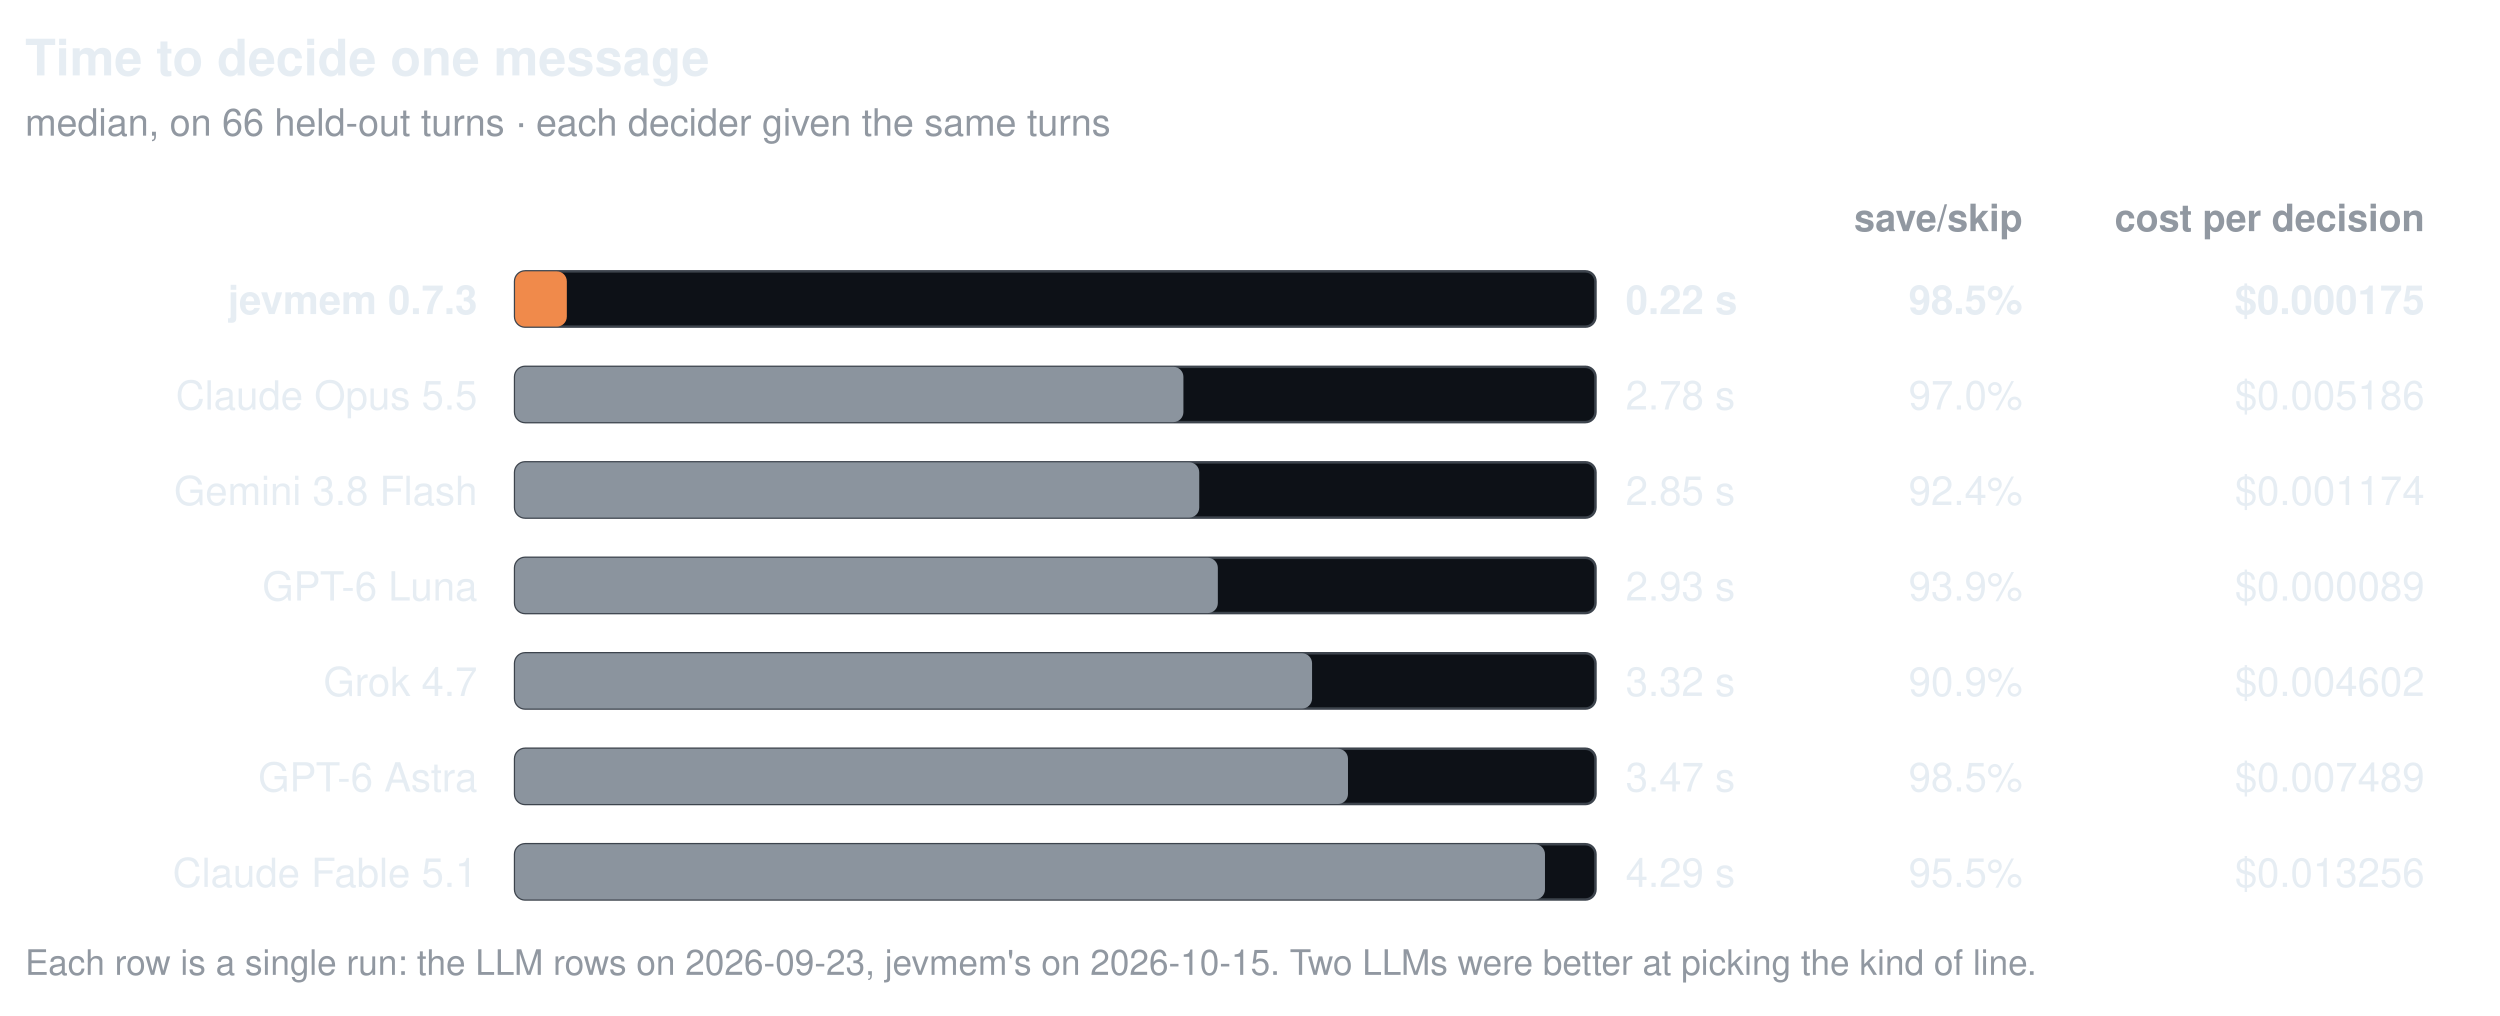
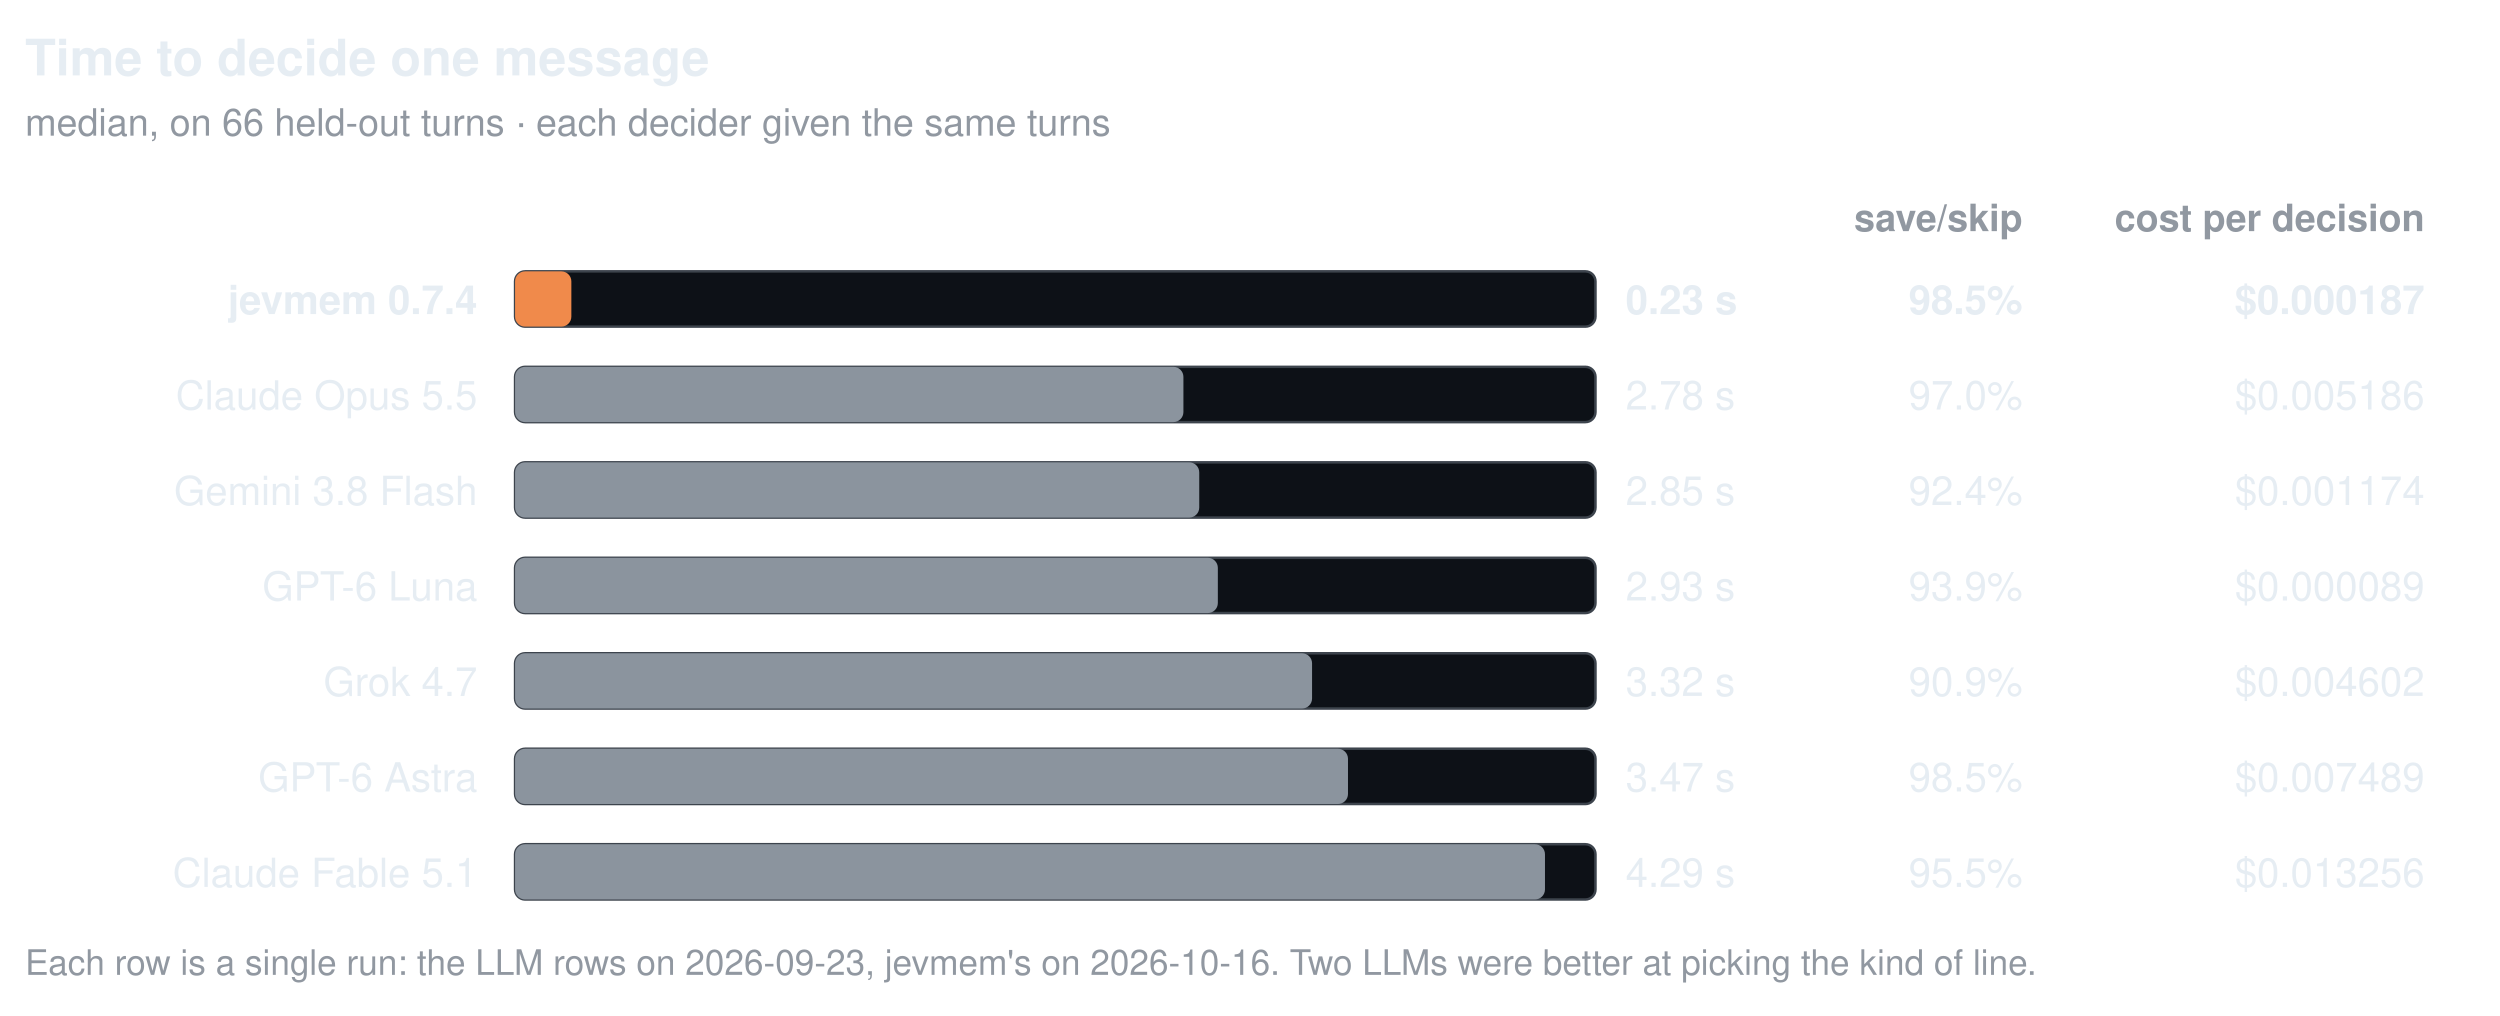
- <svg xmlns="http://www.w3.org/2000/svg" viewBox="0 0 995 404" width="995" height="404" role="img" aria-label="Median time to decide one message on 66 held-out turns: jevmem 0.22 s, six current LLMs 2.78 to 4.29 s; save/skip accuracy and cost per decision alongside.">
+ <svg xmlns="http://www.w3.org/2000/svg" viewBox="0 0 995 404" width="995" height="404" role="img" aria-label="Median time to decide one message on 66 held-out turns: jevmem 0.23 s, six current LLMs 2.78 to 4.29 s; save/skip accuracy and cost per decision alongside.">
  <text x="10" y="30" font-family="-apple-system, BlinkMacSystemFont, 'Segoe UI', Helvetica, Arial, sans-serif" font-size="20" font-weight="700" fill="#e6edf3" text-anchor="start">Time to decide one message</text>
  <text x="10" y="54" font-family="-apple-system, BlinkMacSystemFont, 'Segoe UI', Helvetica, Arial, sans-serif" font-size="15" font-weight="400" fill="#9198a1" text-anchor="start">median, on 66 held-out turns · each decider given the same turns</text>
  <text x="805" y="92" font-family="-apple-system, BlinkMacSystemFont, 'Segoe UI', Helvetica, Arial, sans-serif" font-size="15" font-weight="600" fill="#9198a1" text-anchor="end">save/skip</text>
  <text x="965" y="92" font-family="-apple-system, BlinkMacSystemFont, 'Segoe UI', Helvetica, Arial, sans-serif" font-size="15" font-weight="600" fill="#9198a1" text-anchor="end">cost per decision</text>
-   <text x="190" y="125" font-family="-apple-system, BlinkMacSystemFont, 'Segoe UI', Helvetica, Arial, sans-serif" font-size="16" font-weight="600" fill="#e6edf3" text-anchor="end">jevmem 0.7.3</text>
+   <text x="190" y="125" font-family="-apple-system, BlinkMacSystemFont, 'Segoe UI', Helvetica, Arial, sans-serif" font-size="16" font-weight="600" fill="#e6edf3" text-anchor="end">jevmem 0.7.4</text>
  <rect x="205" y="108" width="430" height="22" rx="4" fill="#0d1117" stroke="#3d444d" stroke-width="1" />
-   <rect x="205" y="108" width="20.6" height="22" rx="4" fill="#F08A4B" />
-   <text x="647" y="125" font-family="-apple-system, BlinkMacSystemFont, 'Segoe UI', Helvetica, Arial, sans-serif" font-size="16" font-weight="700" fill="#e6edf3" text-anchor="start">0.22 s</text>
+   <rect x="205" y="108" width="22.4" height="22" rx="4" fill="#F08A4B" />
+   <text x="647" y="125" font-family="-apple-system, BlinkMacSystemFont, 'Segoe UI', Helvetica, Arial, sans-serif" font-size="16" font-weight="700" fill="#e6edf3" text-anchor="start">0.23 s</text>
  <text x="805" y="125" font-family="-apple-system, BlinkMacSystemFont, 'Segoe UI', Helvetica, Arial, sans-serif" font-size="16" font-weight="700" fill="#e6edf3" text-anchor="end">98.5%</text>
-   <text x="965" y="125" font-family="-apple-system, BlinkMacSystemFont, 'Segoe UI', Helvetica, Arial, sans-serif" font-size="16" font-weight="700" fill="#e6edf3" text-anchor="end">$0.000175</text>
+   <text x="965" y="125" font-family="-apple-system, BlinkMacSystemFont, 'Segoe UI', Helvetica, Arial, sans-serif" font-size="16" font-weight="700" fill="#e6edf3" text-anchor="end">$0.000187</text>
  <text x="190" y="163" font-family="-apple-system, BlinkMacSystemFont, 'Segoe UI', Helvetica, Arial, sans-serif" font-size="16" font-weight="400" fill="#e6edf3" text-anchor="end">Claude Opus 5.5</text>
  <rect x="205" y="146" width="430" height="22" rx="4" fill="#0d1117" stroke="#3d444d" stroke-width="1" />
  <rect x="205" y="146" width="266.0" height="22" rx="4" fill="#8b949e" />
  <text x="647" y="163" font-family="-apple-system, BlinkMacSystemFont, 'Segoe UI', Helvetica, Arial, sans-serif" font-size="16" font-weight="400" fill="#e6edf3" text-anchor="start">2.78 s</text>
  <text x="805" y="163" font-family="-apple-system, BlinkMacSystemFont, 'Segoe UI', Helvetica, Arial, sans-serif" font-size="16" font-weight="400" fill="#e6edf3" text-anchor="end">97.0%</text>
  <text x="965" y="163" font-family="-apple-system, BlinkMacSystemFont, 'Segoe UI', Helvetica, Arial, sans-serif" font-size="16" font-weight="400" fill="#e6edf3" text-anchor="end">$0.005186</text>
  <text x="190" y="201" font-family="-apple-system, BlinkMacSystemFont, 'Segoe UI', Helvetica, Arial, sans-serif" font-size="16" font-weight="400" fill="#e6edf3" text-anchor="end">Gemini 3.8 Flash</text>
  <rect x="205" y="184" width="430" height="22" rx="4" fill="#0d1117" stroke="#3d444d" stroke-width="1" />
  <rect x="205" y="184" width="272.3" height="22" rx="4" fill="#8b949e" />
  <text x="647" y="201" font-family="-apple-system, BlinkMacSystemFont, 'Segoe UI', Helvetica, Arial, sans-serif" font-size="16" font-weight="400" fill="#e6edf3" text-anchor="start">2.85 s</text>
  <text x="805" y="201" font-family="-apple-system, BlinkMacSystemFont, 'Segoe UI', Helvetica, Arial, sans-serif" font-size="16" font-weight="400" fill="#e6edf3" text-anchor="end">92.4%</text>
  <text x="965" y="201" font-family="-apple-system, BlinkMacSystemFont, 'Segoe UI', Helvetica, Arial, sans-serif" font-size="16" font-weight="400" fill="#e6edf3" text-anchor="end">$0.001174</text>
  <text x="190" y="239" font-family="-apple-system, BlinkMacSystemFont, 'Segoe UI', Helvetica, Arial, sans-serif" font-size="16" font-weight="400" fill="#e6edf3" text-anchor="end">GPT-6 Luna</text>
  <rect x="205" y="222" width="430" height="22" rx="4" fill="#0d1117" stroke="#3d444d" stroke-width="1" />
  <rect x="205" y="222" width="279.7" height="22" rx="4" fill="#8b949e" />
  <text x="647" y="239" font-family="-apple-system, BlinkMacSystemFont, 'Segoe UI', Helvetica, Arial, sans-serif" font-size="16" font-weight="400" fill="#e6edf3" text-anchor="start">2.93 s</text>
  <text x="805" y="239" font-family="-apple-system, BlinkMacSystemFont, 'Segoe UI', Helvetica, Arial, sans-serif" font-size="16" font-weight="400" fill="#e6edf3" text-anchor="end">93.9%</text>
  <text x="965" y="239" font-family="-apple-system, BlinkMacSystemFont, 'Segoe UI', Helvetica, Arial, sans-serif" font-size="16" font-weight="400" fill="#e6edf3" text-anchor="end">$0.000089</text>
  <text x="190" y="277" font-family="-apple-system, BlinkMacSystemFont, 'Segoe UI', Helvetica, Arial, sans-serif" font-size="16" font-weight="400" fill="#e6edf3" text-anchor="end">Grok 4.7</text>
  <rect x="205" y="260" width="430" height="22" rx="4" fill="#0d1117" stroke="#3d444d" stroke-width="1" />
  <rect x="205" y="260" width="317.2" height="22" rx="4" fill="#8b949e" />
  <text x="647" y="277" font-family="-apple-system, BlinkMacSystemFont, 'Segoe UI', Helvetica, Arial, sans-serif" font-size="16" font-weight="400" fill="#e6edf3" text-anchor="start">3.32 s</text>
  <text x="805" y="277" font-family="-apple-system, BlinkMacSystemFont, 'Segoe UI', Helvetica, Arial, sans-serif" font-size="16" font-weight="400" fill="#e6edf3" text-anchor="end">90.9%</text>
  <text x="965" y="277" font-family="-apple-system, BlinkMacSystemFont, 'Segoe UI', Helvetica, Arial, sans-serif" font-size="16" font-weight="400" fill="#e6edf3" text-anchor="end">$0.004602</text>
  <text x="190" y="315" font-family="-apple-system, BlinkMacSystemFont, 'Segoe UI', Helvetica, Arial, sans-serif" font-size="16" font-weight="400" fill="#e6edf3" text-anchor="end">GPT-6 Astra</text>
  <rect x="205" y="298" width="430" height="22" rx="4" fill="#0d1117" stroke="#3d444d" stroke-width="1" />
  <rect x="205" y="298" width="331.5" height="22" rx="4" fill="#8b949e" />
  <text x="647" y="315" font-family="-apple-system, BlinkMacSystemFont, 'Segoe UI', Helvetica, Arial, sans-serif" font-size="16" font-weight="400" fill="#e6edf3" text-anchor="start">3.47 s</text>
  <text x="805" y="315" font-family="-apple-system, BlinkMacSystemFont, 'Segoe UI', Helvetica, Arial, sans-serif" font-size="16" font-weight="400" fill="#e6edf3" text-anchor="end">98.5%</text>
  <text x="965" y="315" font-family="-apple-system, BlinkMacSystemFont, 'Segoe UI', Helvetica, Arial, sans-serif" font-size="16" font-weight="400" fill="#e6edf3" text-anchor="end">$0.007489</text>
  <text x="190" y="353" font-family="-apple-system, BlinkMacSystemFont, 'Segoe UI', Helvetica, Arial, sans-serif" font-size="16" font-weight="400" fill="#e6edf3" text-anchor="end">Claude Fable 5.1</text>
  <rect x="205" y="336" width="430" height="22" rx="4" fill="#0d1117" stroke="#3d444d" stroke-width="1" />
  <rect x="205" y="336" width="409.9" height="22" rx="4" fill="#8b949e" />
  <text x="647" y="353" font-family="-apple-system, BlinkMacSystemFont, 'Segoe UI', Helvetica, Arial, sans-serif" font-size="16" font-weight="400" fill="#e6edf3" text-anchor="start">4.29 s</text>
  <text x="805" y="353" font-family="-apple-system, BlinkMacSystemFont, 'Segoe UI', Helvetica, Arial, sans-serif" font-size="16" font-weight="400" fill="#e6edf3" text-anchor="end">95.5%</text>
  <text x="965" y="353" font-family="-apple-system, BlinkMacSystemFont, 'Segoe UI', Helvetica, Arial, sans-serif" font-size="16" font-weight="400" fill="#e6edf3" text-anchor="end">$0.013256</text>
-   <text x="10" y="388" font-family="-apple-system, BlinkMacSystemFont, 'Segoe UI', Helvetica, Arial, sans-serif" font-size="14" font-weight="400" fill="#9198a1" text-anchor="start">Each row is a single run: the LLM rows on 2026-09-23, jevmem's on 2026-10-15. Two LLMs were better at picking the kind of line.</text>
+   <text x="10" y="388" font-family="-apple-system, BlinkMacSystemFont, 'Segoe UI', Helvetica, Arial, sans-serif" font-size="14" font-weight="400" fill="#9198a1" text-anchor="start">Each row is a single run: the LLM rows on 2026-09-23, jevmem's on 2026-10-16. Two LLMs were better at picking the kind of line.</text>
</svg>
